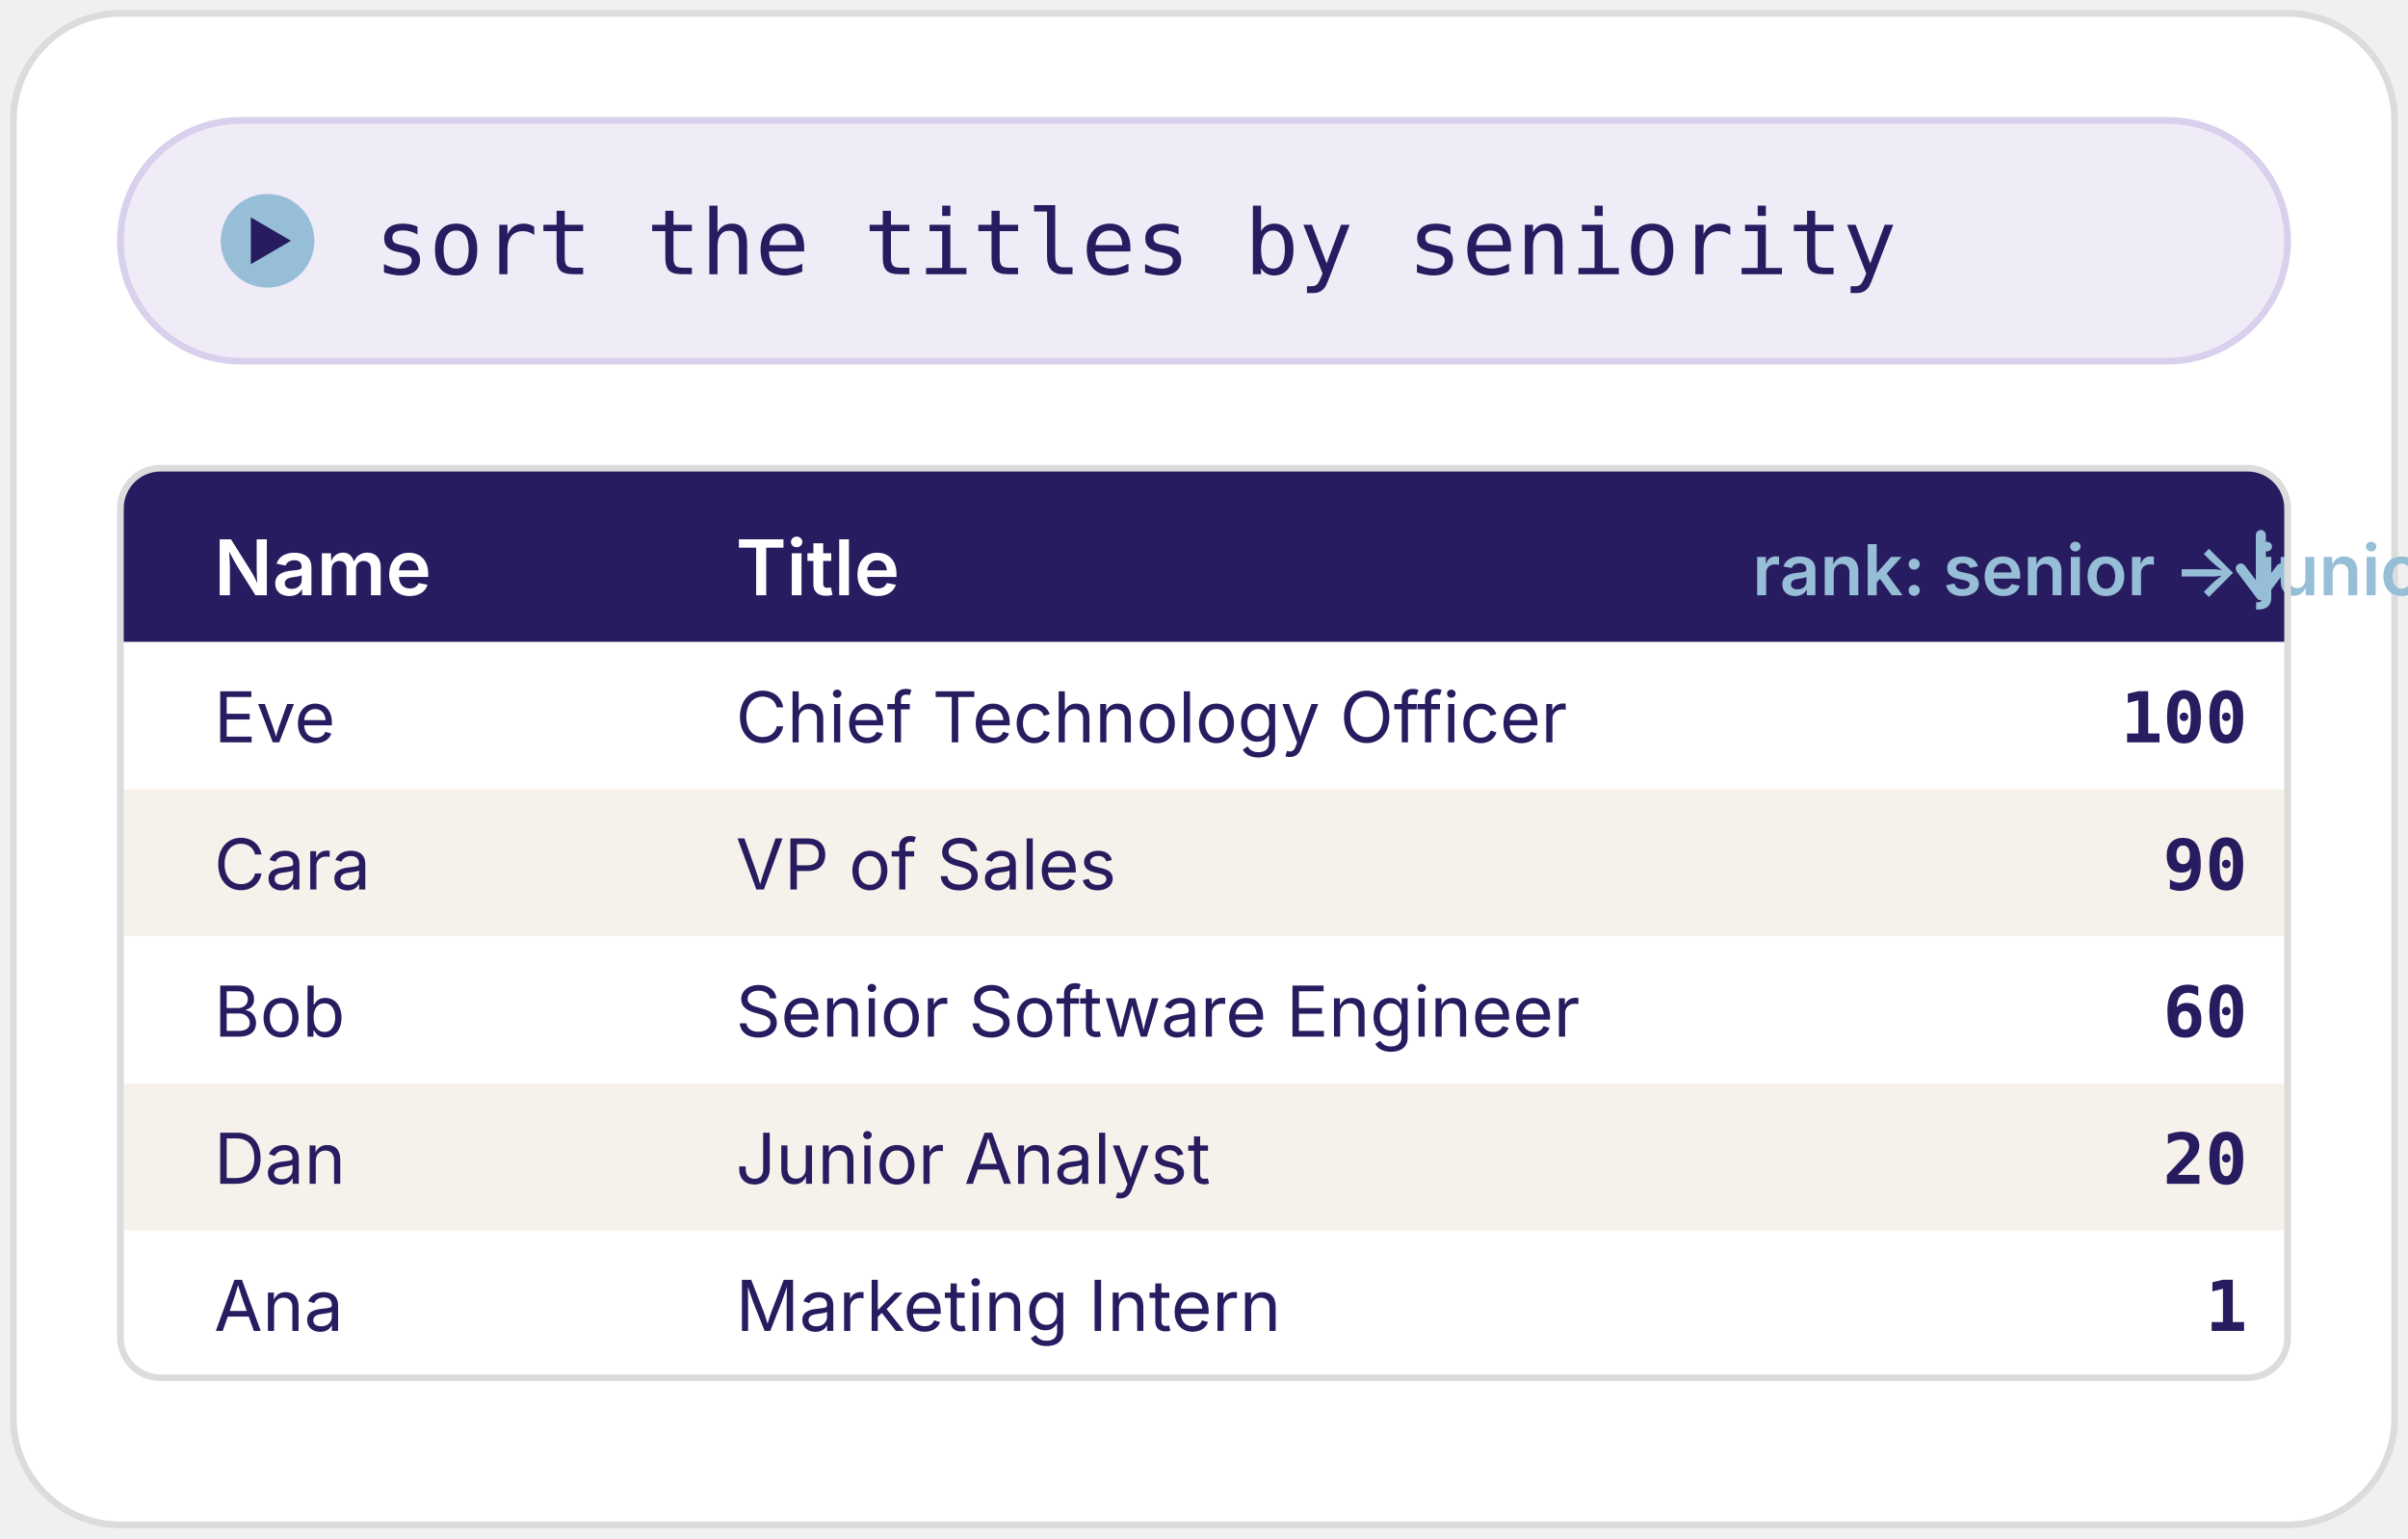
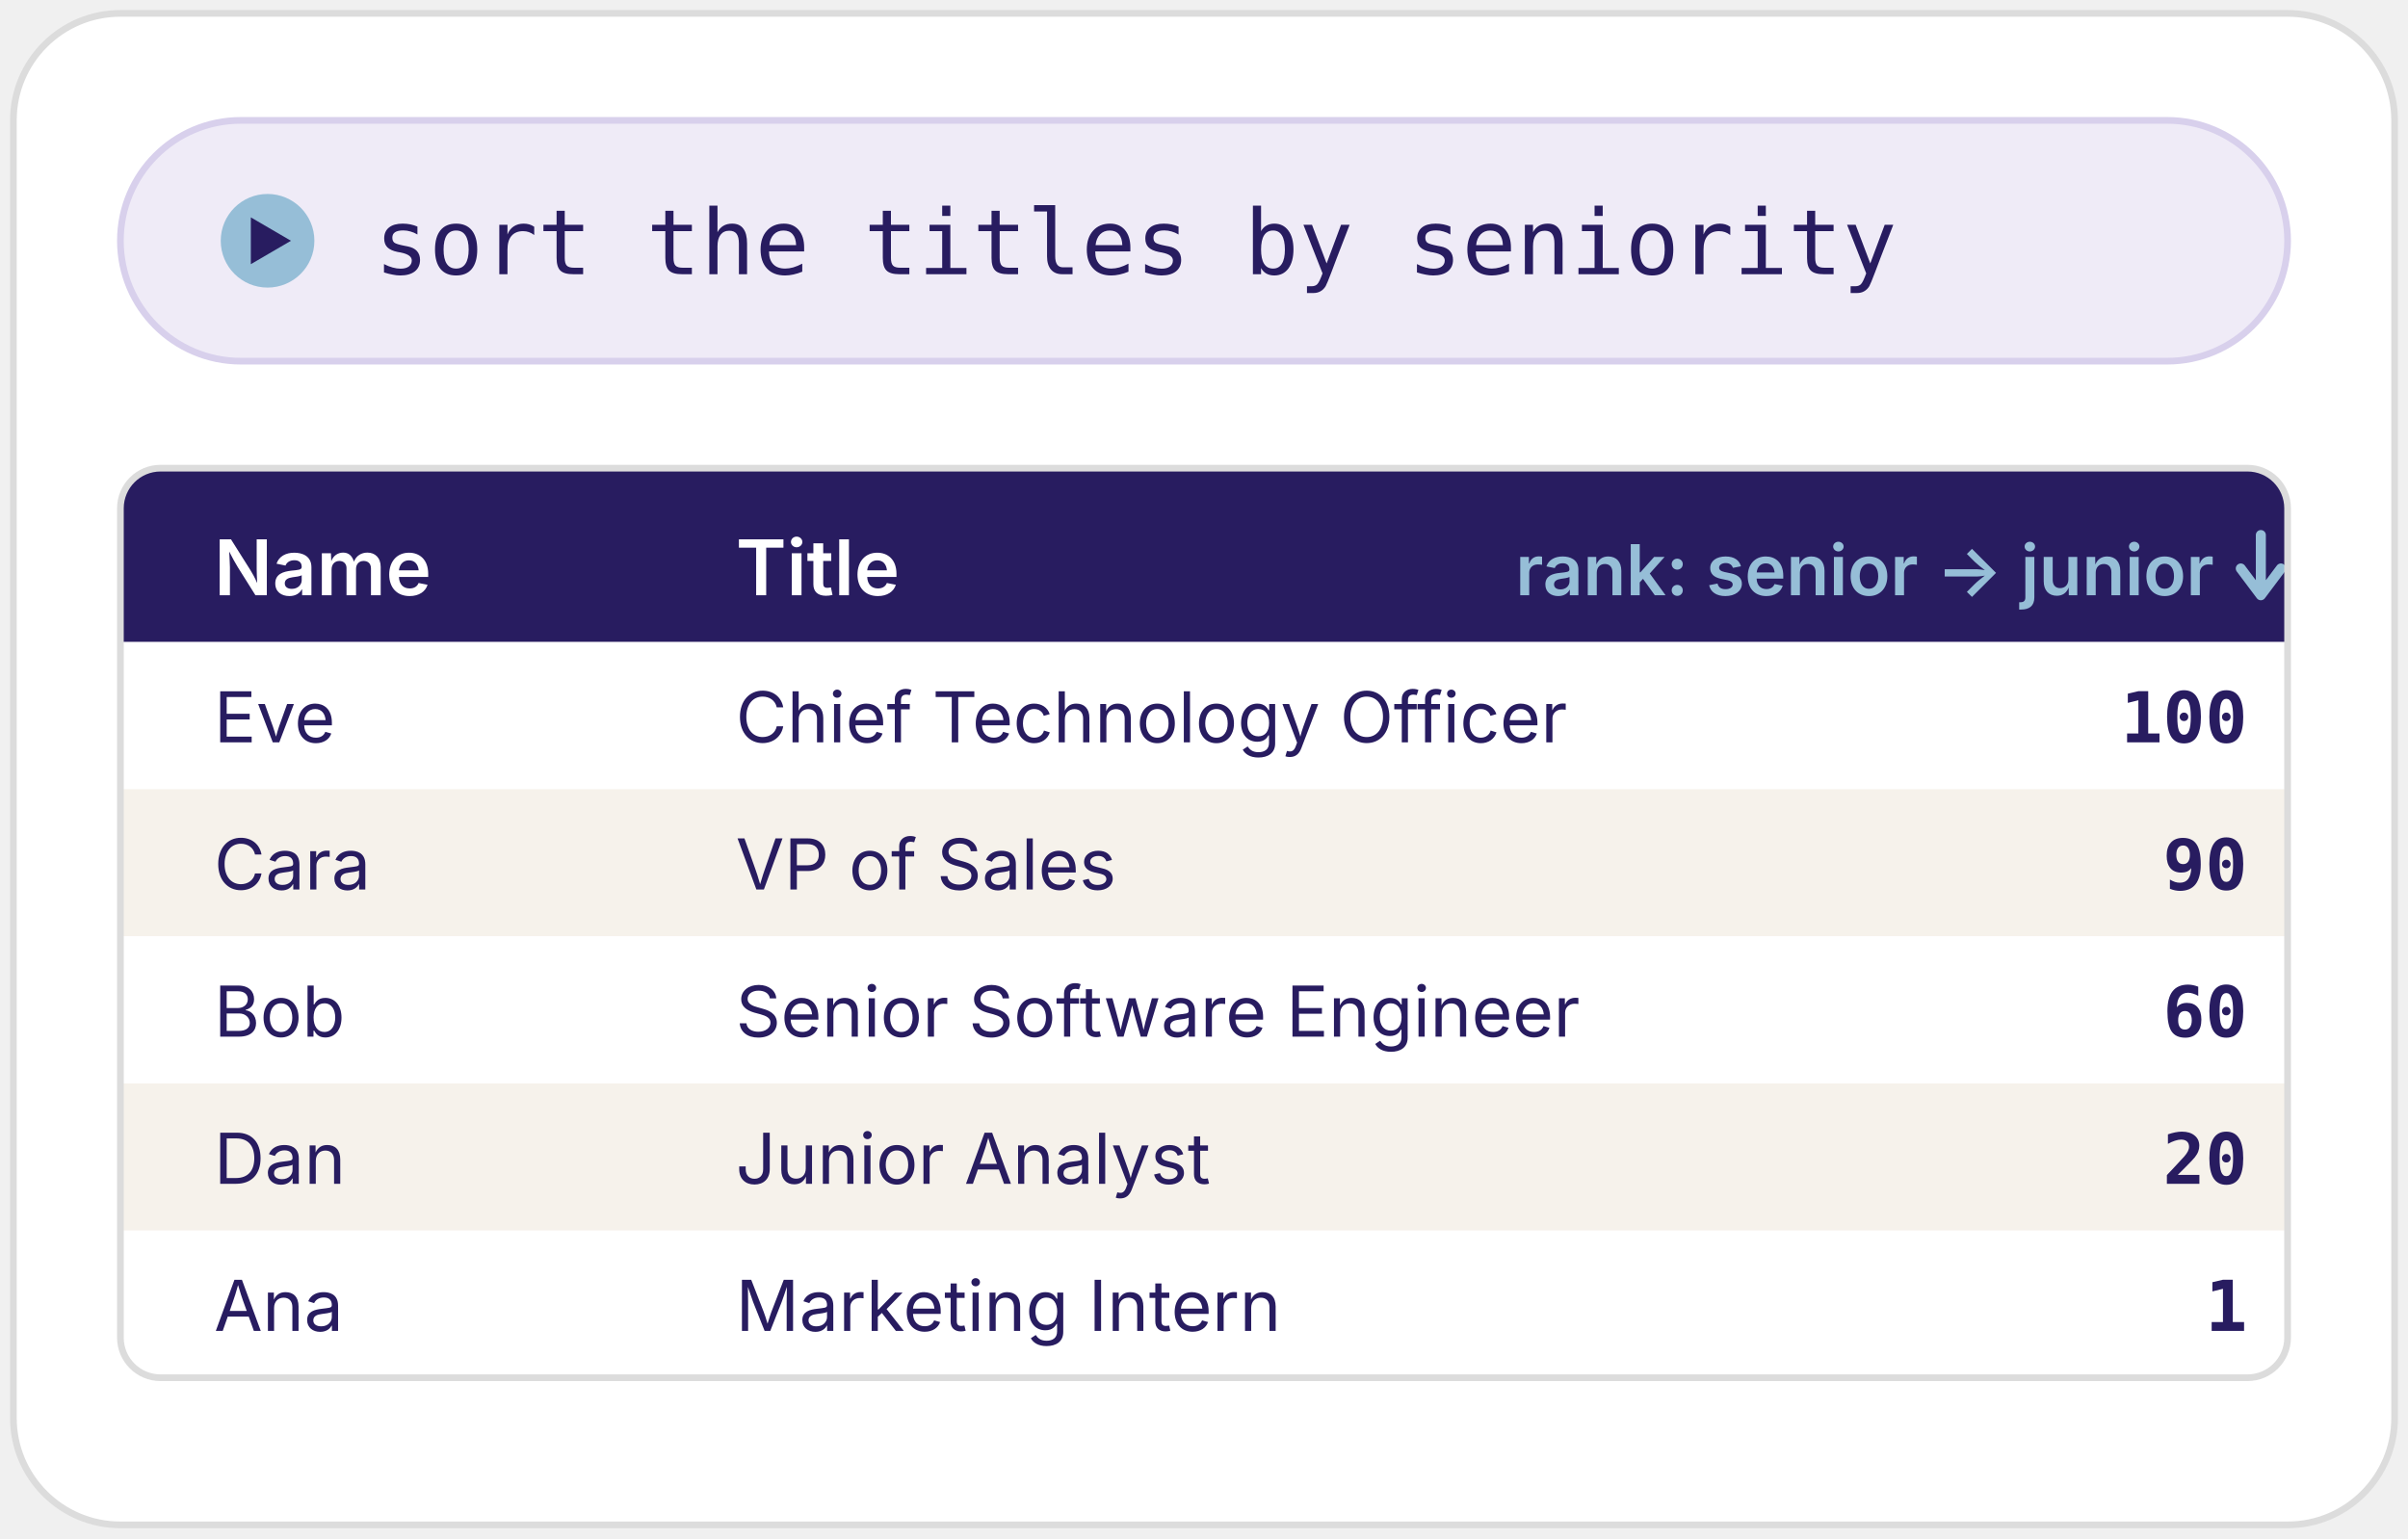
<svg xmlns="http://www.w3.org/2000/svg" viewBox="0 0 360 230" width="360" height="230" font-family="Inter, ui-sans-serif, system-ui, sans-serif">
  <rect x="2" y="2" width="356" height="226" rx="16" fill="#FFFFFF" stroke="#DCDCDC" />
  <rect x="18" y="18" width="324" height="36" rx="18" fill="#EFEBF7" stroke="#D8D0EC" />
  <circle cx="40" cy="36" r="7" fill="#96BED7" />
  <path d="M37.5 32.5 L43.5 36 L37.5 39.5 Z" fill="#281C60" />
  <text x="56" y="41" font-family="JetBrains Mono, ui-monospace, monospace" font-size="13.5" fill="#281C60">sort the titles by seniority</text>
  <g>
    <path d="M18 76 q0 -6 6 -6 h312 q6 0 6 6 v20 h-324 Z" fill="#281C60" />
    <text x="32" y="89" font-size="11.5" font-weight="600" fill="#FFFFFF">Name</text>
    <text x="110" y="89" font-size="11.5" font-weight="600" fill="#FFFFFF">Title</text>
-     <text x="262" y="89" font-size="10.5" font-weight="600" fill="#96BED7">rank: senior → junior</text>
+     <text x="331" y="89" font-size="10.5" font-weight="600" fill="#96BED7" text-anchor="end" textLength="100" lengthAdjust="spacingAndGlyphs">rank: senior → junior</text>
    <path d="M338 80 l0 8 M335 85 l3 4 l3 -4" stroke="#96BED7" stroke-width="1.5" fill="none" stroke-linecap="round" stroke-linejoin="round" />
    <g font-size="10.5" fill="#281C60">
      <rect x="18" y="96" width="324" height="22" fill="#FFFFFF" />
      <text x="32" y="111">Eve</text>
      <text x="110" y="111">Chief Technology Officer</text>
      <rect x="18" y="118" width="324" height="22" fill="#F6F2EB" />
      <text x="32" y="133">Cara</text>
      <text x="110" y="133">VP of Sales</text>
      <rect x="18" y="140" width="324" height="22" fill="#FFFFFF" />
      <text x="32" y="155">Bob</text>
      <text x="110" y="155">Senior Software Engineer</text>
      <rect x="18" y="162" width="324" height="22" fill="#F6F2EB" />
      <text x="32" y="177">Dan</text>
      <text x="110" y="177">Junior Analyst</text>
      <rect x="18" y="184" width="324" height="22" fill="#FFFFFF" />
      <text x="32" y="199">Ana</text>
      <text x="110" y="199">Marketing Intern</text>
    </g>
    <rect x="18" y="70" width="324" height="136" rx="6" fill="none" stroke="#DCDCDC" />
  </g>
  <g font-family="JetBrains Mono, ui-monospace, monospace" font-size="10.5" font-weight="600" fill="#281C60" text-anchor="end">
    <text x="336" y="111">100</text>
    <text x="336" y="133">90</text>
    <text x="336" y="155">60</text>
    <text x="336" y="177">20</text>
    <text x="336" y="199">1</text>
  </g>
</svg>
